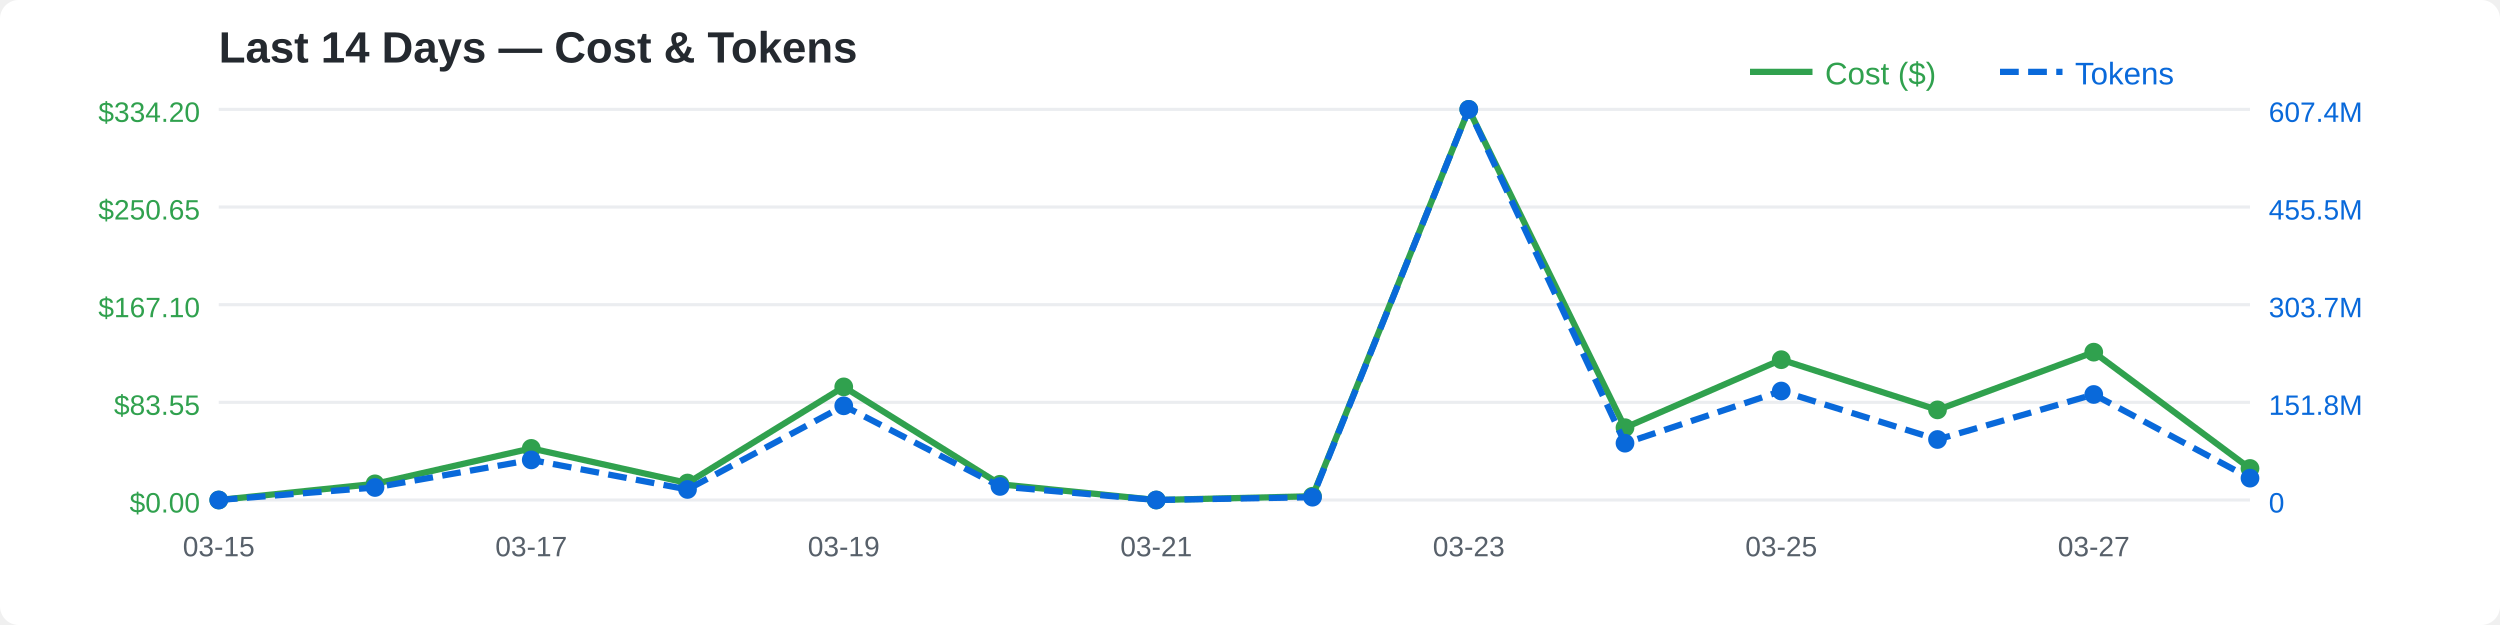
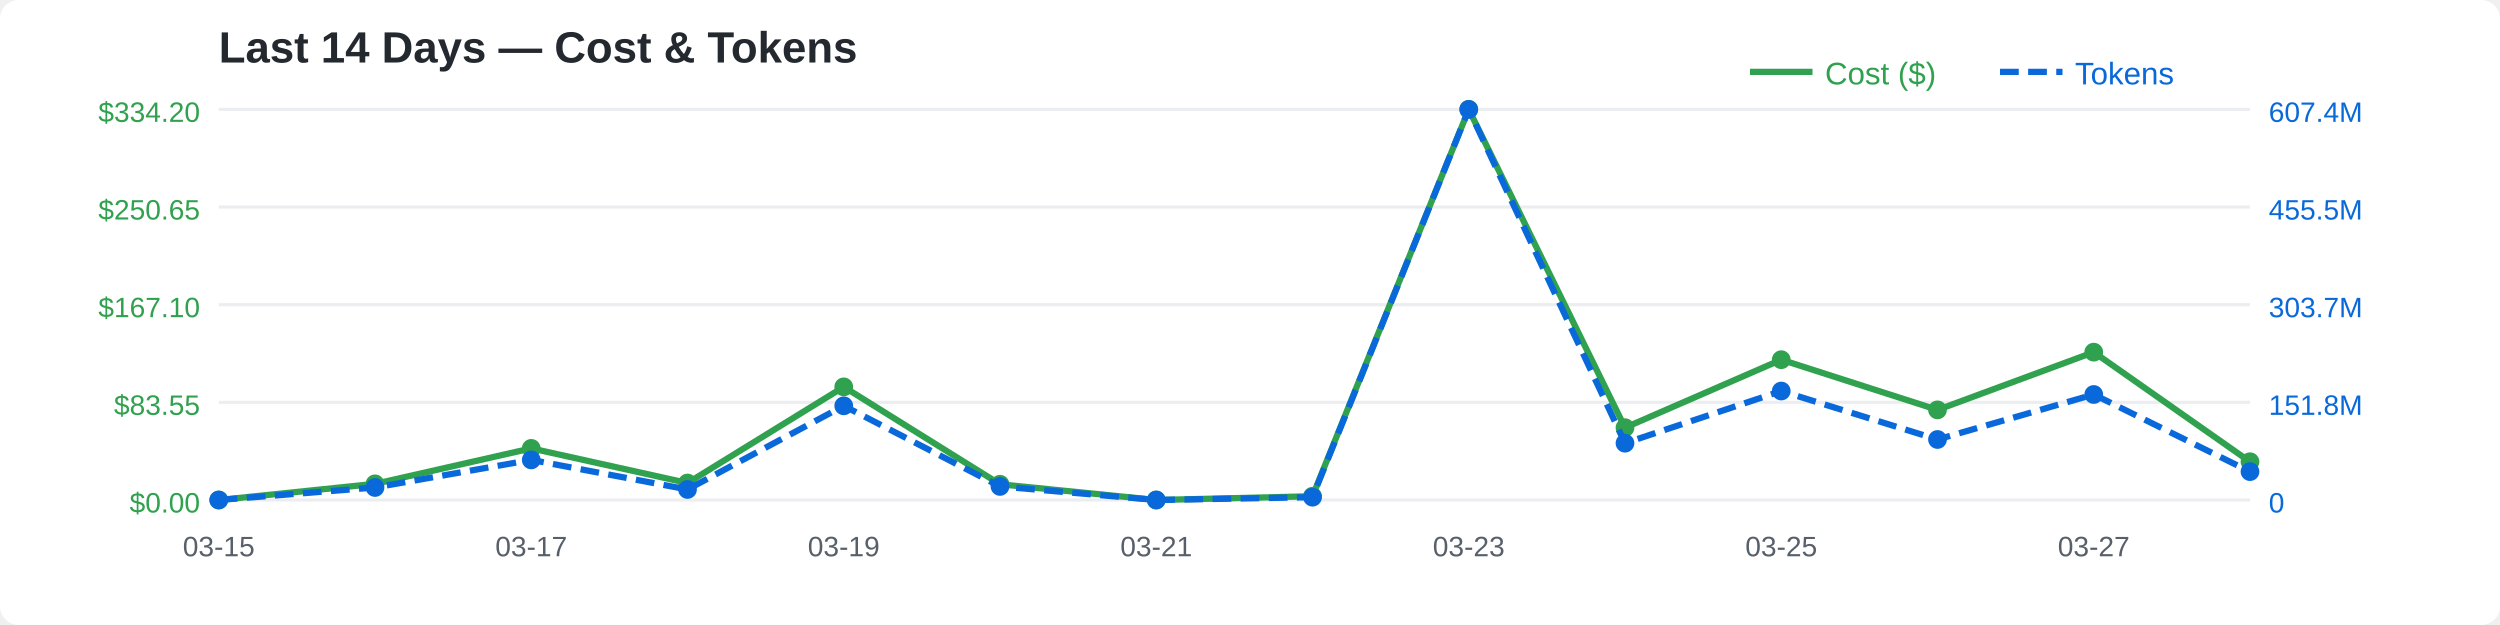
<svg xmlns="http://www.w3.org/2000/svg" width="800" height="200" viewBox="0 0 800 200">
  <rect width="800" height="200" fill="#ffffff" rx="6" />
  <text x="70" y="20" font-family="Arial, sans-serif" font-size="14" fill="#24292f" font-weight="bold">Last 14 Days — Cost &amp; Tokens</text>
  <line x1="70" y1="35.0" x2="720" y2="35.0" stroke="#ebedf0" stroke-width="1" />
  <line x1="70" y1="66.25" x2="720" y2="66.25" stroke="#ebedf0" stroke-width="1" />
  <line x1="70" y1="97.5" x2="720" y2="97.5" stroke="#ebedf0" stroke-width="1" />
  <line x1="70" y1="128.75" x2="720" y2="128.75" stroke="#ebedf0" stroke-width="1" />
  <line x1="70" y1="160.0" x2="720" y2="160.0" stroke="#ebedf0" stroke-width="1" />
  <text x="70.0" y="178" font-family="Arial, sans-serif" font-size="9" fill="#57606a" text-anchor="middle">03-15</text>
  <text x="170.0" y="178" font-family="Arial, sans-serif" font-size="9" fill="#57606a" text-anchor="middle">03-17</text>
  <text x="270.0" y="178" font-family="Arial, sans-serif" font-size="9" fill="#57606a" text-anchor="middle">03-19</text>
  <text x="370.0" y="178" font-family="Arial, sans-serif" font-size="9" fill="#57606a" text-anchor="middle">03-21</text>
  <text x="470.0" y="178" font-family="Arial, sans-serif" font-size="9" fill="#57606a" text-anchor="middle">03-23</text>
  <text x="570.0" y="178" font-family="Arial, sans-serif" font-size="9" fill="#57606a" text-anchor="middle">03-25</text>
  <text x="670.0" y="178" font-family="Arial, sans-serif" font-size="9" fill="#57606a" text-anchor="middle">03-27</text>
  <text x="64" y="39.0" font-family="Arial, sans-serif" font-size="9" fill="#30a14e" text-anchor="end">$334.20</text>
  <text x="64" y="70.25" font-family="Arial, sans-serif" font-size="9" fill="#30a14e" text-anchor="end">$250.65</text>
  <text x="64" y="101.5" font-family="Arial, sans-serif" font-size="9" fill="#30a14e" text-anchor="end">$167.10</text>
  <text x="64" y="132.75" font-family="Arial, sans-serif" font-size="9" fill="#30a14e" text-anchor="end">$83.55</text>
  <text x="64" y="164.0" font-family="Arial, sans-serif" font-size="9" fill="#30a14e" text-anchor="end">$0.00</text>
  <text x="726" y="39.0" font-family="Arial, sans-serif" font-size="9" fill="#0969da">607.4M</text>
  <text x="726" y="70.25" font-family="Arial, sans-serif" font-size="9" fill="#0969da">455.5M</text>
  <text x="726" y="101.5" font-family="Arial, sans-serif" font-size="9" fill="#0969da">303.7M</text>
  <text x="726" y="132.75" font-family="Arial, sans-serif" font-size="9" fill="#0969da">151.8M</text>
  <text x="726" y="164.0" font-family="Arial, sans-serif" font-size="9" fill="#0969da">0</text>
-   <polyline points="70.0,160.0 120.0,154.827 170.0,143.482 220.0,154.568 270.0,123.802 320.0,154.966 370.0,160.0 420.0,158.795 470.0,35.0 520.0,136.859 570.0,115.101 620.0,131.16 670.0,112.691 720.0,149.908" fill="none" stroke="#30a14e" stroke-width="2" />
+   <polyline points="70.0,160.0 120.0,154.827 170.0,143.482 220.0,154.568 270.0,123.802 320.0,154.966 370.0,160.0 420.0,158.795 470.0,35.0 520.0,136.859 570.0,115.101 620.0,131.16 670.0,112.691 720.0,147.76" fill="none" stroke="#30a14e" stroke-width="2" />
  <circle cx="70.0" cy="160.0" r="3" fill="#30a14e">
    </circle>
  <circle cx="120.0" cy="154.827" r="3" fill="#30a14e">
    </circle>
  <circle cx="170.0" cy="143.482" r="3" fill="#30a14e">
    </circle>
  <circle cx="220.0" cy="154.568" r="3" fill="#30a14e">
    </circle>
  <circle cx="270.0" cy="123.802" r="3" fill="#30a14e">
    </circle>
  <circle cx="320.0" cy="154.966" r="3" fill="#30a14e">
    </circle>
  <circle cx="370.0" cy="160.0" r="3" fill="#30a14e">
    </circle>
  <circle cx="420.0" cy="158.795" r="3" fill="#30a14e">
    </circle>
  <circle cx="470.0" cy="35.0" r="3" fill="#30a14e">
    </circle>
  <circle cx="520.0" cy="136.859" r="3" fill="#30a14e">
    </circle>
  <circle cx="570.0" cy="115.101" r="3" fill="#30a14e">
    </circle>
  <circle cx="620.0" cy="131.16" r="3" fill="#30a14e">
    </circle>
  <circle cx="670.0" cy="112.691" r="3" fill="#30a14e">
    </circle>
-   <circle cx="720.0" cy="149.908" r="3" fill="#30a14e">
+   <circle cx="720.0" cy="147.76" r="3" fill="#30a14e">
    </circle>
-   <polyline points="70.0,160.0 120.0,155.999 170.0,147.169 220.0,156.63 270.0,129.859 320.0,155.662 370.0,160.0 420.0,159.105 470.0,35.0 520.0,141.82 570.0,125.128 620.0,140.638 670.0,126.233 720.0,153.01" fill="none" stroke="#0969da" stroke-width="2" stroke-dasharray="6,3" />
+   <polyline points="70.0,160.0 120.0,155.999 170.0,147.169 220.0,156.63 270.0,129.859 320.0,155.662 370.0,160.0 420.0,159.105 470.0,35.0 520.0,141.82 570.0,125.128 620.0,140.638 670.0,126.233 720.0,150.919" fill="none" stroke="#0969da" stroke-width="2" stroke-dasharray="6,3" />
  <circle cx="70.0" cy="160.0" r="3" fill="#0969da">
    </circle>
  <circle cx="120.0" cy="155.999" r="3" fill="#0969da">
    </circle>
  <circle cx="170.0" cy="147.169" r="3" fill="#0969da">
    </circle>
  <circle cx="220.0" cy="156.63" r="3" fill="#0969da">
    </circle>
  <circle cx="270.0" cy="129.859" r="3" fill="#0969da">
    </circle>
  <circle cx="320.0" cy="155.662" r="3" fill="#0969da">
    </circle>
  <circle cx="370.0" cy="160.0" r="3" fill="#0969da">
    </circle>
  <circle cx="420.0" cy="159.105" r="3" fill="#0969da">
    </circle>
  <circle cx="470.0" cy="35.0" r="3" fill="#0969da">
    </circle>
  <circle cx="520.0" cy="141.82" r="3" fill="#0969da">
    </circle>
  <circle cx="570.0" cy="125.128" r="3" fill="#0969da">
    </circle>
  <circle cx="620.0" cy="140.638" r="3" fill="#0969da">
    </circle>
  <circle cx="670.0" cy="126.233" r="3" fill="#0969da">
    </circle>
-   <circle cx="720.0" cy="153.01" r="3" fill="#0969da">
+   <circle cx="720.0" cy="150.919" r="3" fill="#0969da">
    </circle>
  <line x1="560" y1="23" x2="580" y2="23" stroke="#30a14e" stroke-width="2" />
  <text x="584" y="27" font-family="Arial, sans-serif" font-size="10" fill="#30a14e">Cost ($)</text>
  <line x1="640" y1="23" x2="660" y2="23" stroke="#0969da" stroke-width="2" stroke-dasharray="6,3" />
  <text x="664" y="27" font-family="Arial, sans-serif" font-size="10" fill="#0969da">Tokens</text>
</svg>
